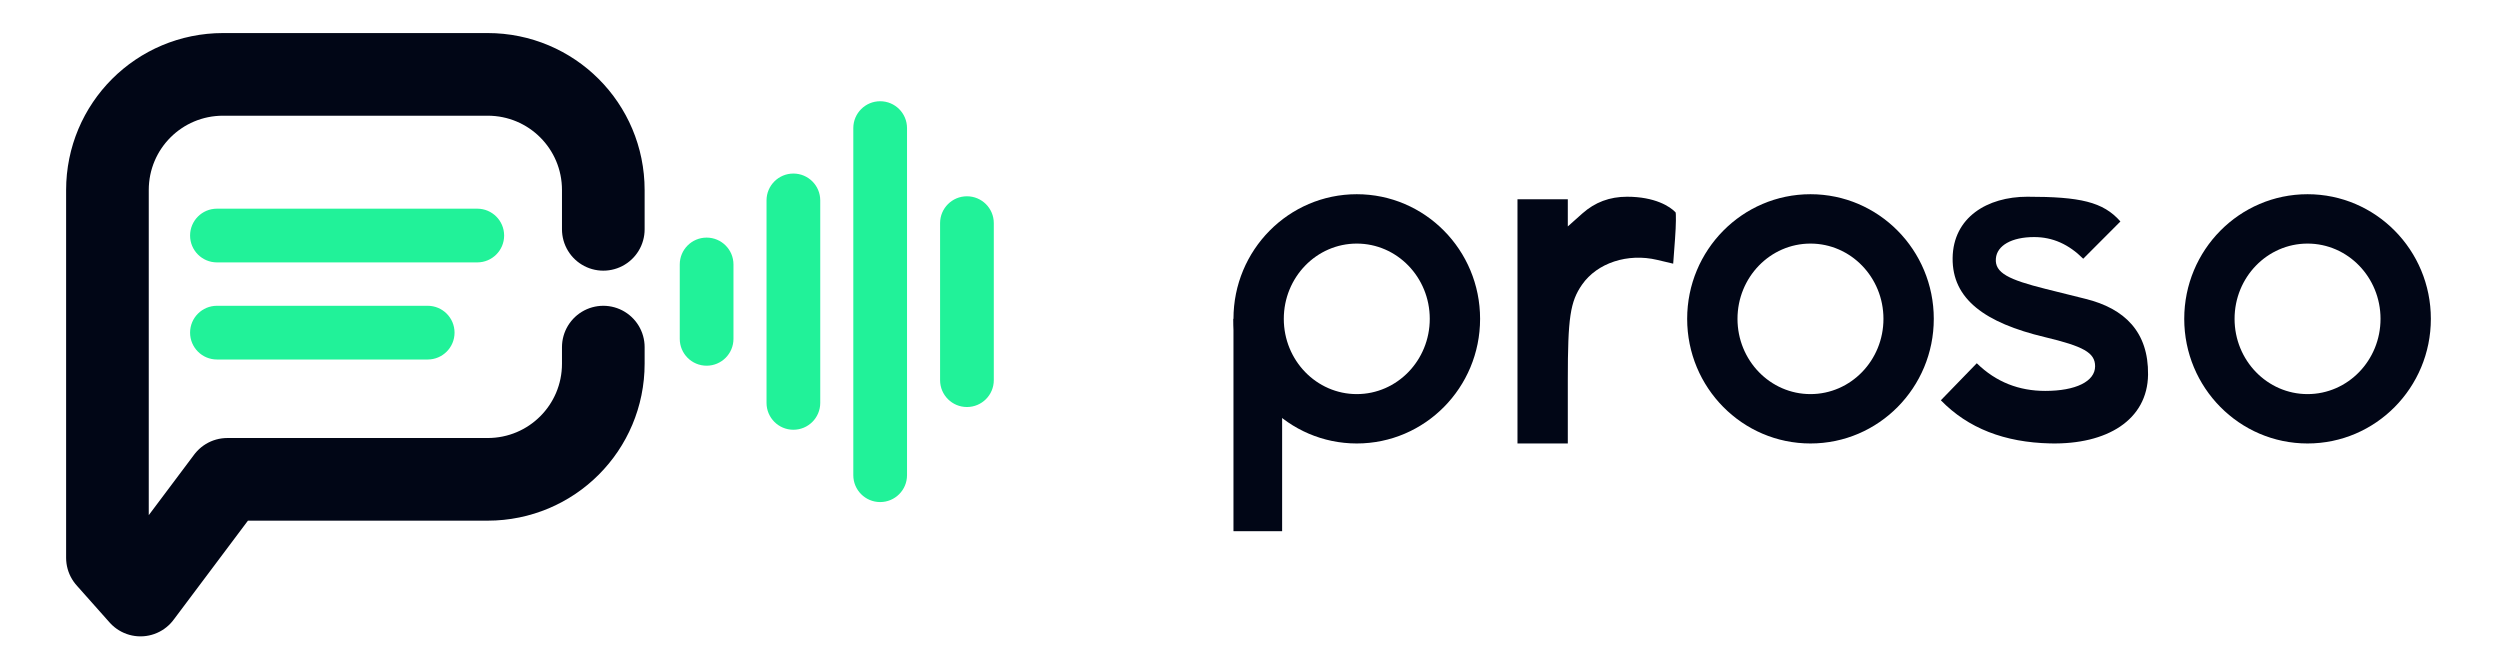
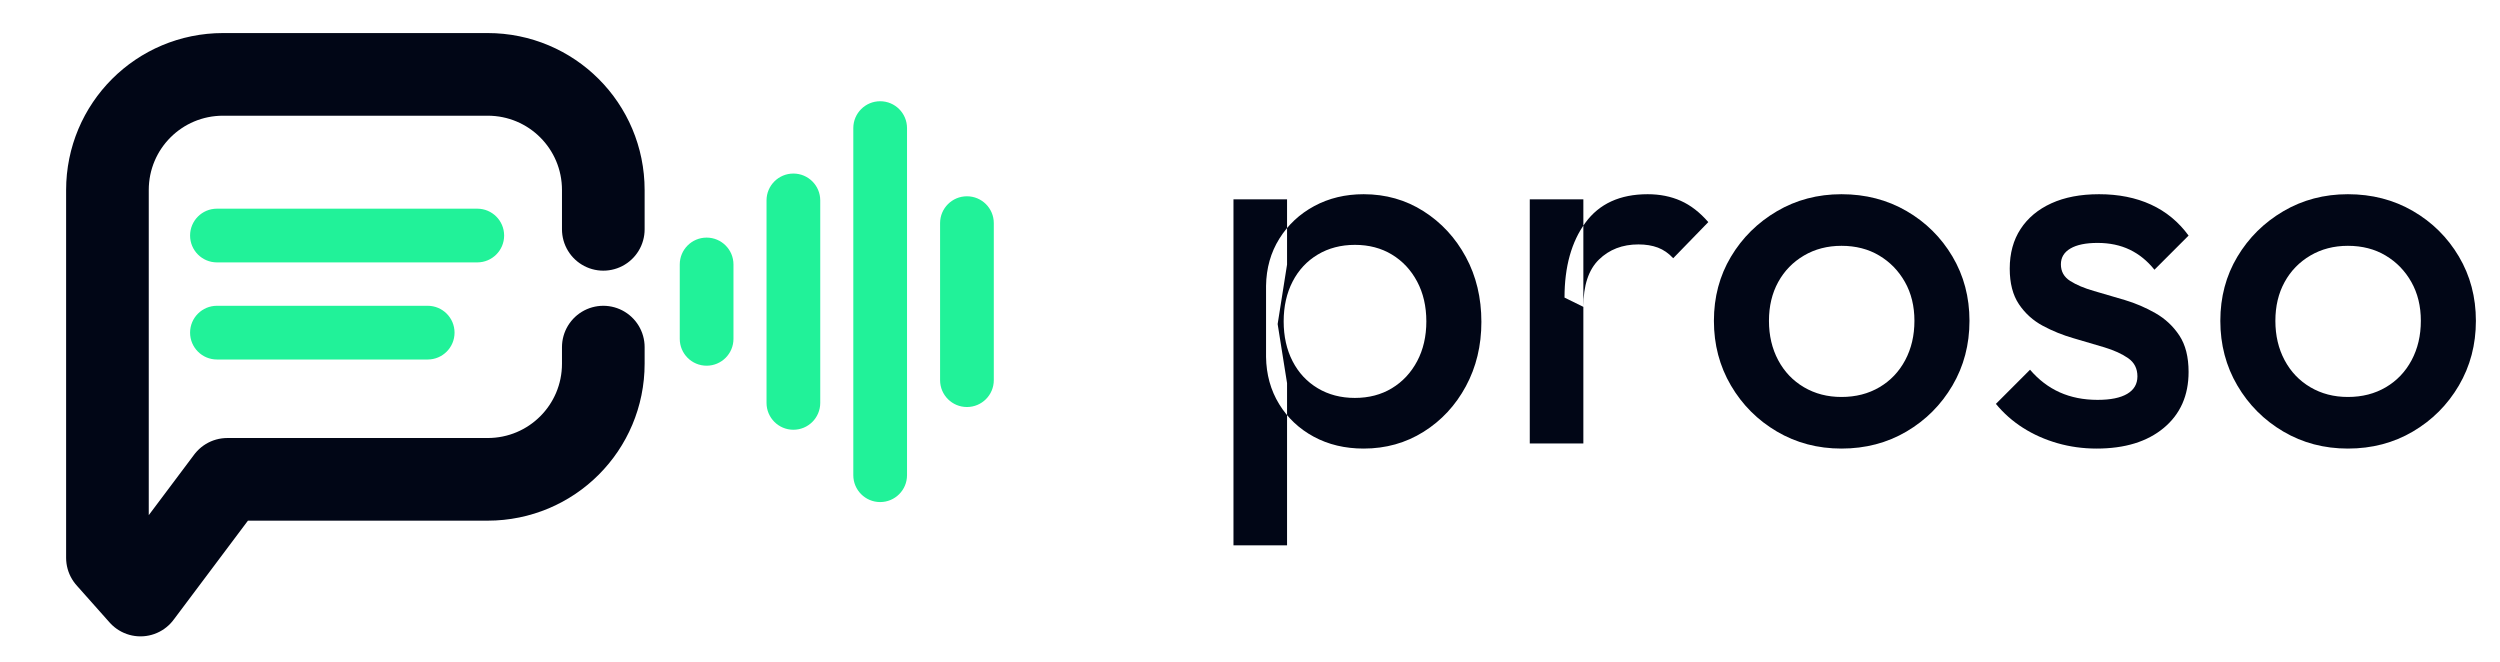
<svg xmlns="http://www.w3.org/2000/svg" viewBox="0 0 1210 320" role="img" aria-labelledby="title desc">
  <g id="mark">
    <g id="bubble" fill="none" stroke="#010616" stroke-width="40" stroke-linecap="round" stroke-linejoin="round">
      <path id="bubble-outline" d="M292 111V92c0-31-25-56-56-56H108c-31 0-56 25-56 56v178l16 18 42-56h126c31 0 56-25 56-56v-8" />
    </g>
    <g id="text-pills" fill="#21F299">
      <rect id="text-pill-primary" x="92" y="101" width="152" height="26" rx="13" />
      <rect id="text-pill-secondary" x="92" y="148" width="128" height="26" rx="13" />
    </g>
    <g id="waveform" fill="#21F299">
      <rect id="waveform-1" x="329" y="115" width="26" height="62" rx="13" />
      <rect id="waveform-2" x="371" y="84" width="26" height="124" rx="13" />
      <rect id="waveform-3" x="413" y="49" width="26" height="194" rx="13" />
      <rect id="waveform-4" x="455" y="95" width="26" height="102" rx="13" />
    </g>
  </g>
  <g id="lockup-wordmark" transform="translate(597 94) scale(.116)">
    <g id="wordmark" fill="#010616">
-       <g id="letter-p">
-         <path id="p-bowl" fill-rule="evenodd" d="M514.5 0A514.5 520 0 1 1 514.5 1040 514.5 520 0 1 1 514.5 0ZM514.5 206A304.5 314 0 1 0 514.5 834 304.5 314 0 1 0 514.5 206Z" />
-         <path id="p-stem" d="M0 520h203v886H0Z" />
-       </g>
-       <path id="letter-r" d="M1642.3 10.5C1569.4 10.5 1508.6 33.6 1456.3 79.8L1395 134.4V21H1185V1040H1395V774.4C1395 514.6 1404.9 448.4 1454.6 377C1517.6 286.7 1644.7 244.7 1768.4 274.1L1834.7 289.8L1842.4 185.9C1846.8 128.1 1846.8 78.8 1844.6 75.6C1821.4 51.1 1758.3 10.5 1642.3 10.5Z" />
-       <path id="letter-o-1" fill-rule="evenodd" d="M2407.5 0A514.5 520 0 1 1 2407.5 1040 514.5 520 0 1 1 2407.5 0ZM2407.5 206A304.5 314 0 1 0 2407.5 834 304.5 314 0 1 0 2407.5 206Z" />
-       <path id="letter-s" d="M3312.4 10.5C3145 10.5 3002.7 96.9 3000.6 266.4C2998.4 438 3136.4 536.8 3384.9 596.1C3545.5 634.6 3595.1 660.6 3595.1 717.8C3595.1 781.2 3514.2 820.7 3387 820.7C3278.2 820.7 3182.3 784.4 3101.4 705.3L2951.5 859.8C3064.7 976.3 3216.7 1035.6 3408.5 1039.8C3644.6 1045 3813.8 942 3816 752.7C3818.1 574.9 3718.9 477.1 3555.1 436.6L3388.1 395C3235 356.5 3175.7 328.5 3181.1 268.2C3185.4 214.2 3246.9 178.8 3340.7 178.8C3418.3 178.8 3485.2 209 3545.5 269.2L3700.7 113.7C3628.5 31.3 3531.4 10.5 3312.4 10.5Z" />
-       <path id="letter-o-2" fill-rule="evenodd" d="M4481.5 0A514.5 520 0 1 1 4481.5 1040 514.5 520 0 1 1 4481.5 0ZM4481.5 206A304.5 314 0 1 0 4481.5 834 304.5 314 0 1 0 4481.5 206Z" />
+       <path id="letter-p" fill-rule="evenodd" d="M543.141 1061.279Q426.506 1061.279 334.941 1011.739Q243.376 962.199 190.445 875.555Q137.514 788.91 135.918 678.66V382.486Q137.514 271.969 191.509 185.391Q245.504 98.813 337.136 49.407Q428.767 0 543.141 0Q681.586 0 793.166 71.018Q904.747 142.036 969.581 261.995Q1034.414 381.954 1034.414 532.767Q1034.414 681.453 969.647 801.345Q904.88 921.238 793.233 991.258Q681.586 1061.279 543.141 1061.279ZM0 1465.043V21.279H223.56V293.514L184.327 541.678L223.56 788.246V1465.043ZM506.435 849.954Q594.21 849.954 661.105 809.458Q728 768.962 766.368 696.747Q804.737 624.532 804.737 530.639Q804.737 436.614 766.368 364.465Q728 292.317 661.171 251.821Q594.343 211.325 506.834 211.325Q419.325 211.325 351.632 251.821Q283.939 292.317 246.701 364.465Q209.463 436.614 209.463 530.772Q209.463 624.665 246.634 696.813Q283.806 768.962 351.432 809.458Q419.059 849.954 506.435 849.954Z" />
+       <path id="letter-r" fill-rule="evenodd" d="M1236.297 1040V21.279H1459.857V1040ZM1459.857 469.995 1381.258 431.294Q1381.258 238.056 1468.235 119.028Q1555.212 0 1728.102 0Q1804.44 0 1866.215 27.529Q1927.99 55.059 1981.187 116.368L1834.762 267.049Q1806.036 236.061 1770.859 222.762Q1735.683 209.463 1689.535 209.463Q1589.657 209.463 1524.757 272.834Q1459.857 336.205 1459.857 469.995Z" />
+       <path id="letter-o-1" fill-rule="evenodd" d="M2536.829 1061.279Q2388.276 1061.279 2267.453 990.194Q2146.629 919.11 2075.611 798.087Q2004.593 677.064 2004.593 528.379Q2004.593 379.826 2075.611 260.931Q2146.629 142.036 2267.453 71.018Q2388.276 0 2536.829 0Q2687.243 0 2808.066 70.02Q2928.89 140.041 2999.908 259.934Q3070.926 379.826 3070.926 528.379Q3070.926 677.197 2999.908 798.153Q2928.89 919.11 2808.066 990.194Q2687.243 1061.279 2536.829 1061.279ZM2536.829 845.964Q2626.332 845.964 2695.289 805.335Q2764.246 764.706 2802.747 692.425Q2841.248 620.143 2841.248 528.246Q2841.248 436.614 2801.749 366.527Q2762.251 296.44 2694.292 255.877Q2626.332 215.315 2536.829 215.315Q2449.32 215.315 2380.297 255.877Q2311.274 296.44 2272.772 366.527Q2234.271 436.614 2234.271 528.379Q2234.271 620.276 2272.772 692.491Q2311.274 764.706 2380.297 805.335Q2449.32 845.964 2536.829 845.964Z" />
+       <path id="letter-s" fill-rule="evenodd" d="M3601.299 1061.279Q3516.583 1061.279 3438.45 1038.936Q3360.317 1016.593 3295.018 975.233Q3229.719 933.872 3181.176 874.824L3323.611 732.256Q3377.473 795.294 3447.494 826.68Q3517.514 858.066 3605.422 858.066Q3686.813 858.066 3729.238 832.864Q3771.662 807.662 3771.662 760.051Q3771.662 711.11 3733.161 684.246Q3694.66 657.381 3633.683 638.829Q3572.706 620.276 3505.279 600.992Q3437.852 581.708 3376.875 548.992Q3315.898 516.276 3277.396 459.156Q3238.895 402.036 3238.895 310.67Q3238.895 214.384 3284.179 145.095Q3329.463 75.806 3412.65 37.903Q3495.836 0 3611.54 0Q3733.76 0 3827.985 43.223Q3922.21 86.445 3985.115 172.624L3842.68 315.059Q3798.128 259.468 3739.478 231.34Q3680.829 203.212 3605.156 203.212Q3531.877 203.212 3492.113 226.486Q3452.348 249.76 3452.348 292.583Q3452.348 337.136 3490.849 361.739Q3529.35 386.343 3590.327 403.765Q3651.304 421.187 3718.731 441.402Q3786.159 461.616 3847.136 496.46Q3908.113 531.304 3946.614 589.555Q3985.115 647.806 3985.115 741.565Q3985.115 888.788 3881.714 975.033Q3778.312 1061.279 3601.299 1061.279Z" />
+       <path id="letter-o-2" fill-rule="evenodd" d="M4649.811 1061.279Q4501.258 1061.279 4380.435 990.194Q4259.611 919.11 4188.593 798.087Q4117.575 677.064 4117.575 528.379Q4117.575 379.826 4188.593 260.931Q4259.611 142.036 4380.435 71.018Q4501.258 0 4649.811 0Q4800.225 0 4921.049 70.02Q5041.872 140.041 5112.89 259.934Q5183.908 379.826 5183.908 528.379Q5183.908 677.197 5112.89 798.153Q5041.872 919.11 4921.049 990.194Q4800.225 1061.279 4649.811 1061.279ZM4649.811 845.964Q4739.315 845.964 4808.271 805.335Q4877.228 764.706 4915.729 692.425Q4954.23 620.143 4954.23 528.246Q4954.23 436.614 4914.731 366.527Q4875.233 296.44 4807.274 255.877Q4739.315 215.315 4649.811 215.315Q4562.302 215.315 4493.279 255.877Q4424.256 296.44 4385.754 366.527Q4347.253 436.614 4347.253 528.379Q4347.253 620.276 4385.754 692.491Q4424.256 764.706 4493.279 805.335Q4562.302 845.964 4649.811 845.964Z" />
    </g>
  </g>
</svg>
